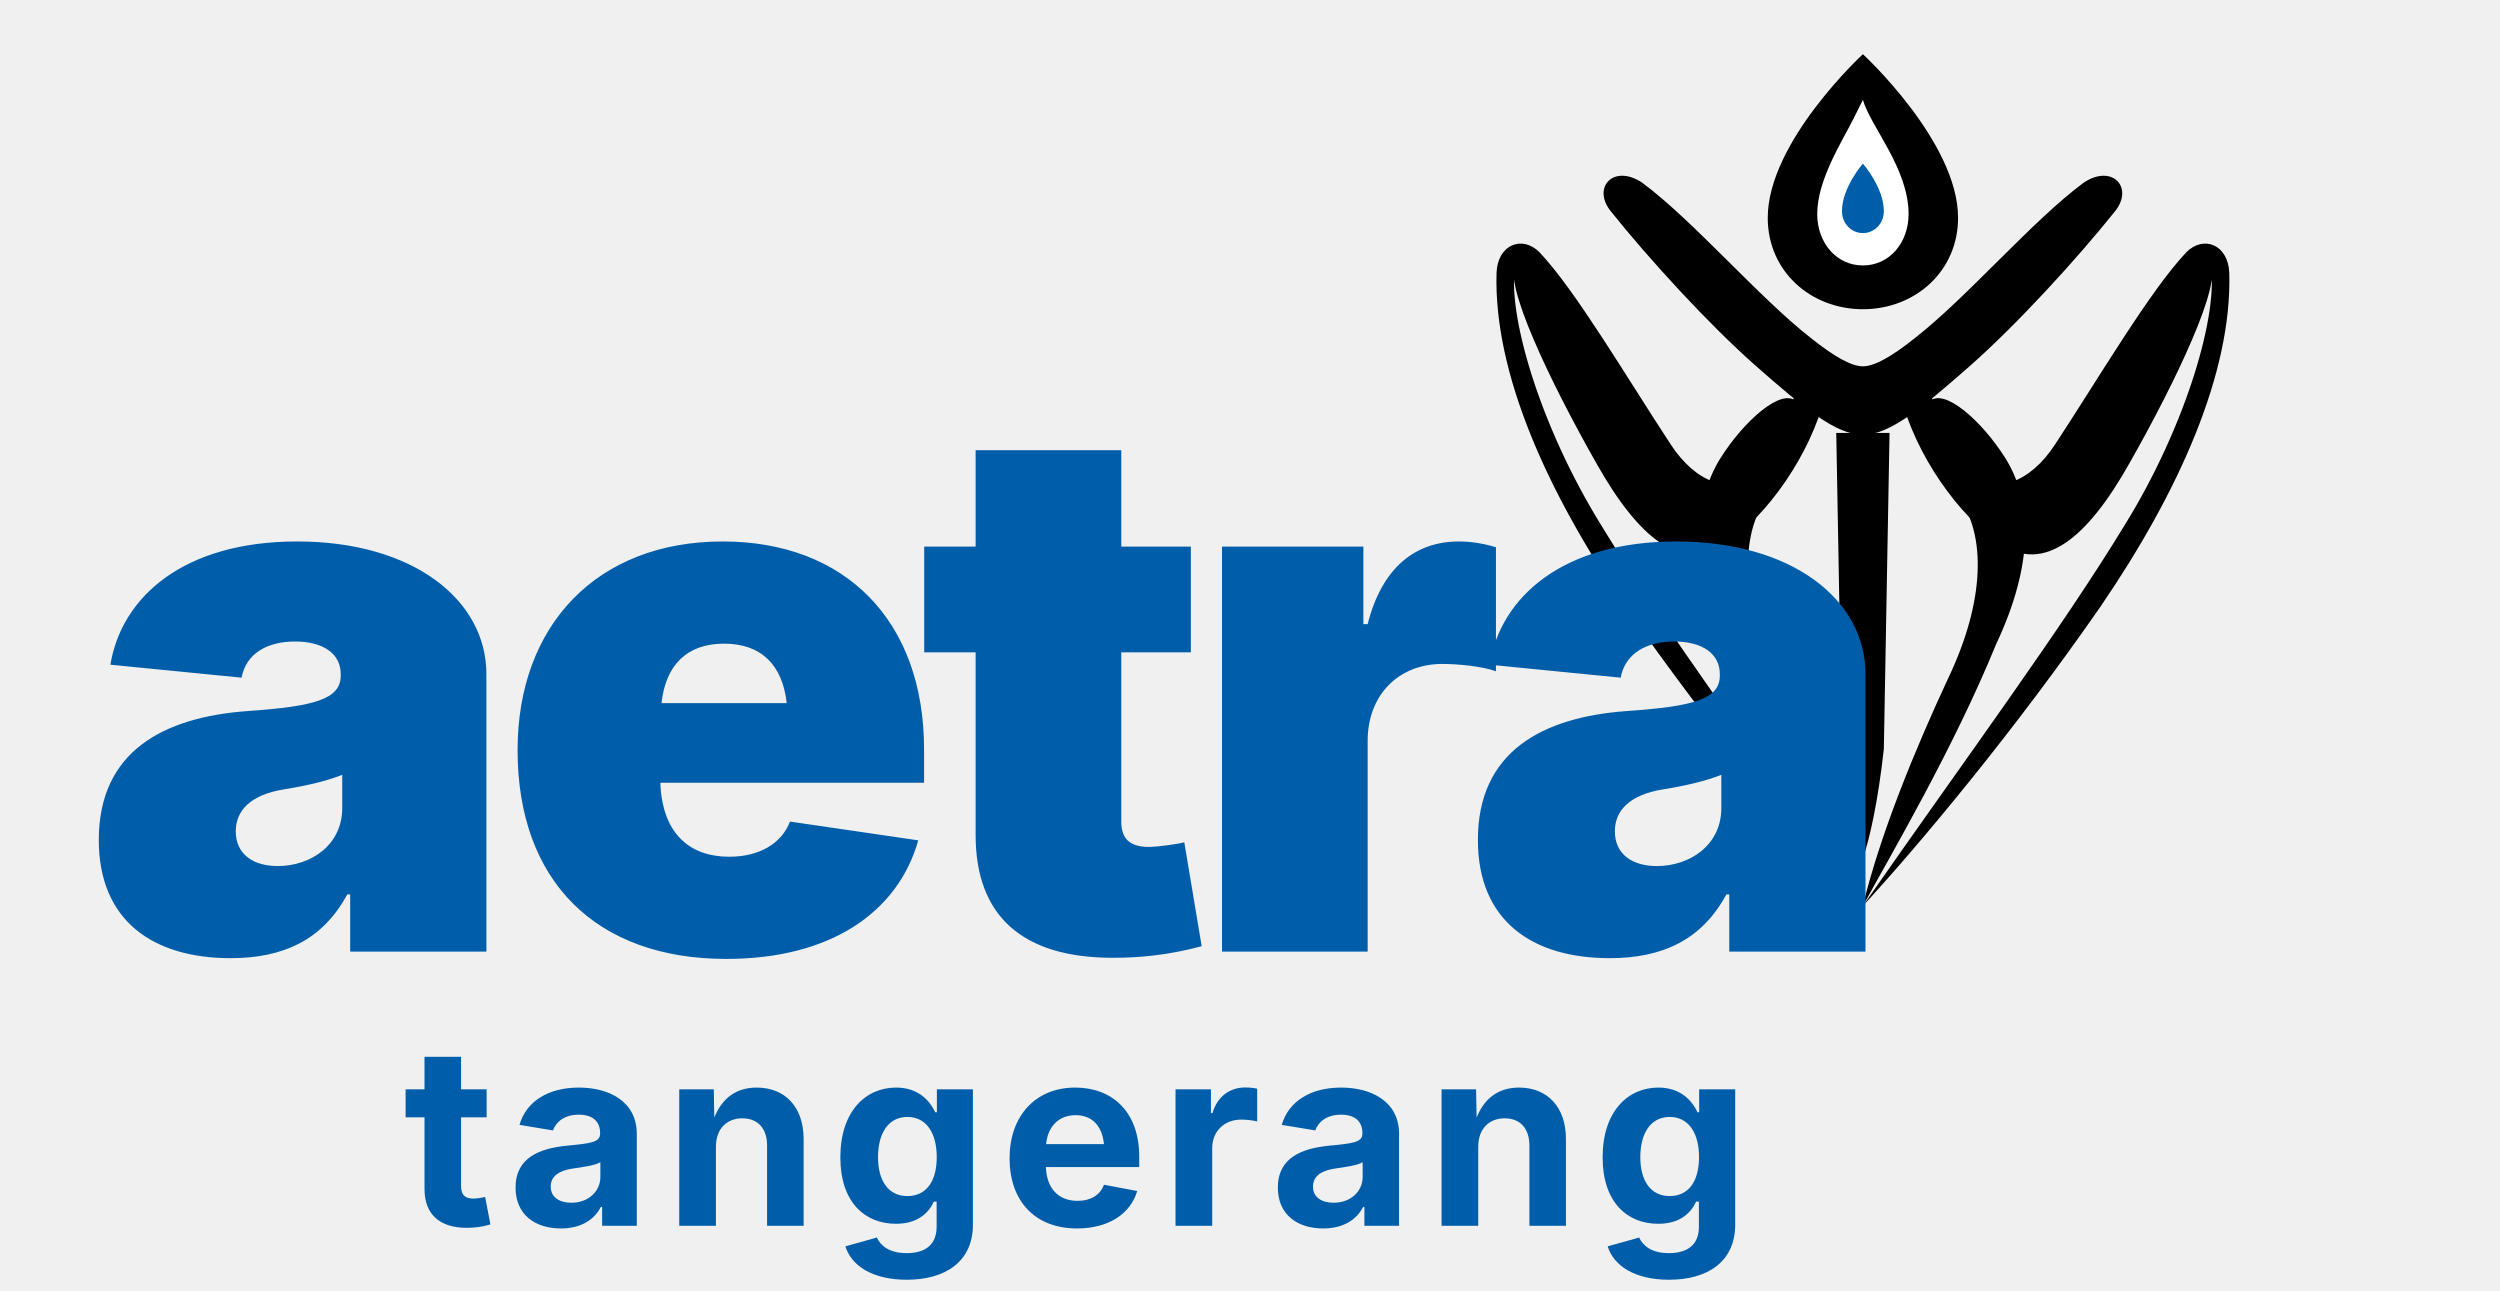
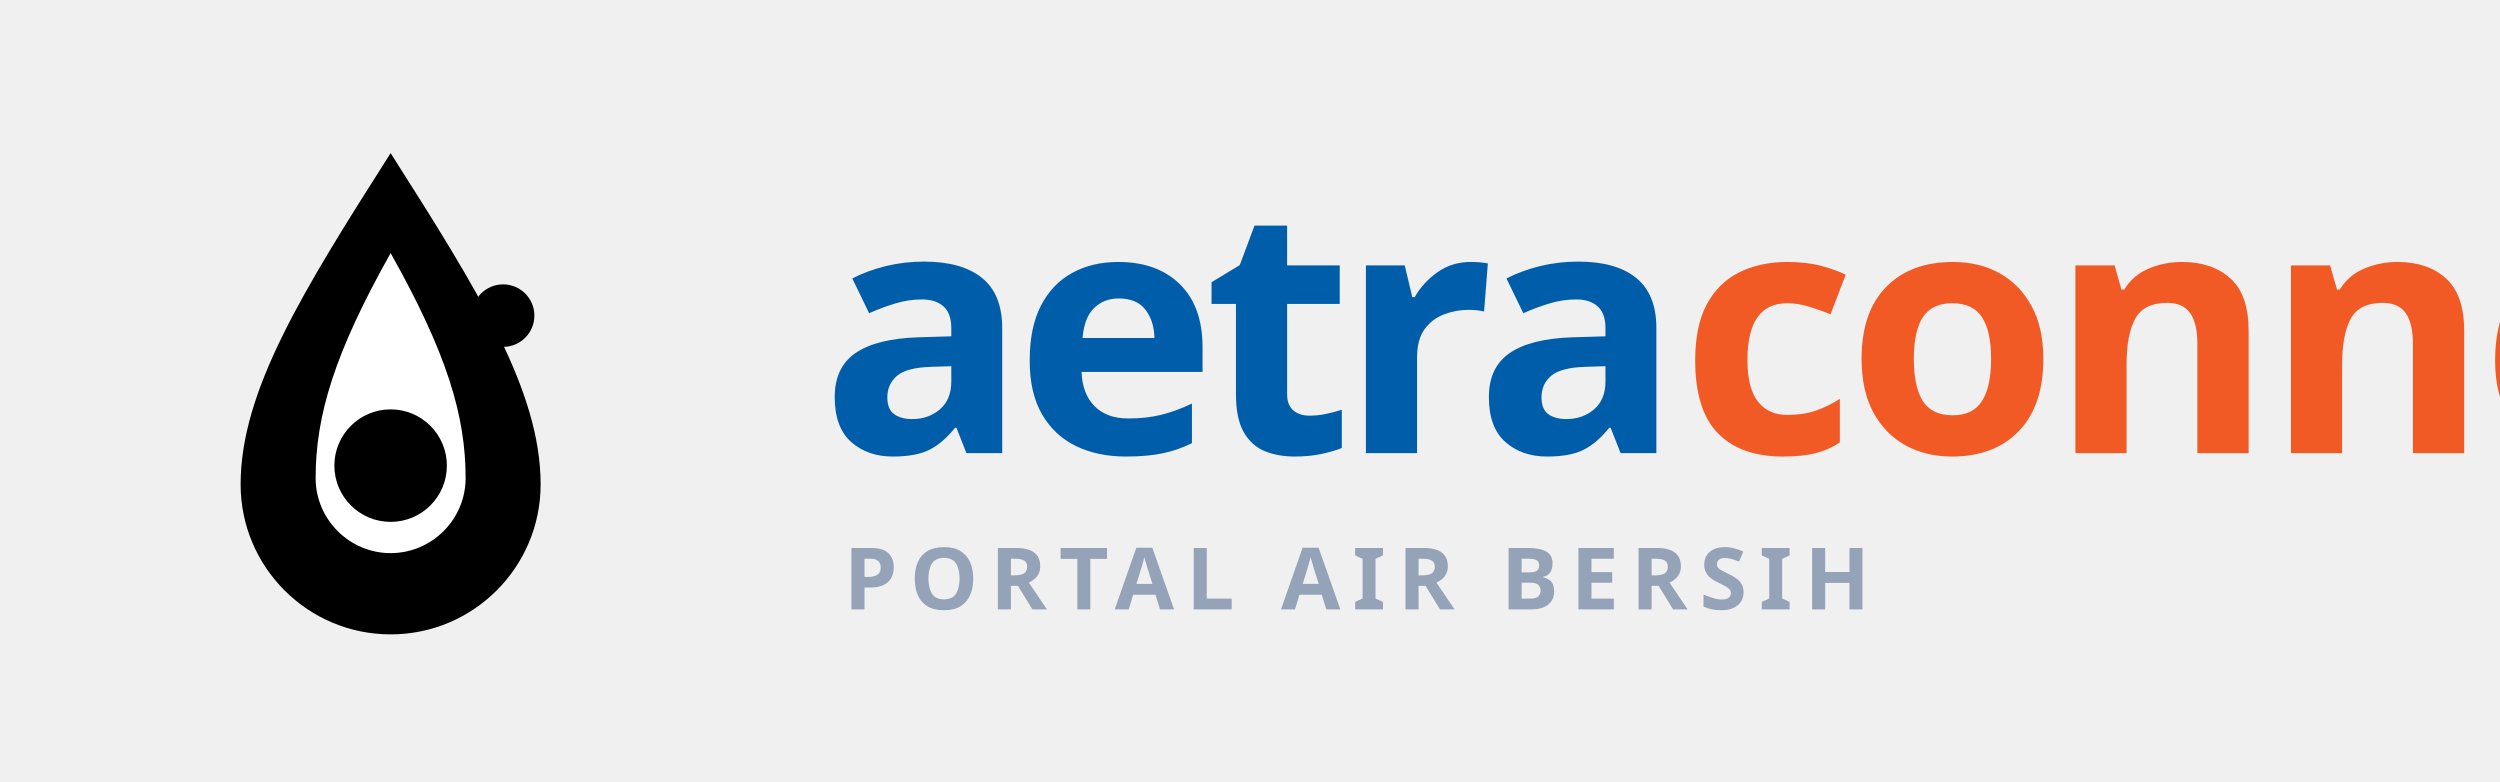
- <svg xmlns="http://www.w3.org/2000/svg" viewBox="0 0 310 160" width="100%" height="100%" fill="none">
+ <svg xmlns="http://www.w3.org/2000/svg" viewBox="0 0 320 100" width="100%" height="100%" fill="none">
  <defs>
-     <linearGradient id="aetraOrangeFile" x1="50" y1="20" x2="50" y2="95" gradientUnits="userSpaceOnUse">
-       <stop offset="0%" stopColor="#F7721A" />
-       <stop offset="55%" stopColor="#F15A24" />
-       <stop offset="100%" stopColor="#DE4B0D" />
+     <linearGradient id="logoBlue" x1="0%" y1="0%" x2="100%" y2="100%">
+       <stop offset="0%" stopColor="#007ACC" />
+       <stop offset="100%" stopColor="#005DAA" />
    </linearGradient>
-     <linearGradient id="aetraBlueFile" x1="50" y1="4" x2="50" y2="88" gradientUnits="userSpaceOnUse">
-       <stop offset="0%" stopColor="#0066B8" />
-       <stop offset="100%" stopColor="#005399" />
+     <linearGradient id="logoOrange" x1="0%" y1="0%" x2="100%" y2="100%">
+       <stop offset="0%" stopColor="#FF7A38" />
+       <stop offset="100%" stopColor="#F15A24" />
    </linearGradient>
  </defs>
-   <g transform="translate(172, 2) scale(1.18)">
-     <path d="M50 4C50 4 60 13.2 60 21.2C60 26.8 55.5 30.8 50 30.8C44.5 30.8 40 26.8 40 21.2C40 13.2 50 4 50 4Z" fill="url(#aetraBlueFile)" />
-     <path d="M50 8.8C50.8 11.6 54.8 16 54.8 20.8C54.8 23.8 52.8 26.2 50 26.2C47.2 26.2 45.2 23.8 45.2 20.8C45.2 17.2 47.8 13.2 49 10.8L50 8.8Z" fill="#FFFFFF" />
-     <path d="M50 15.5C50 15.5 52.2 18 52.2 20.5C52.2 21.8 51.2 22.8 50 22.8C48.8 22.8 47.8 21.8 47.8 20.5C47.8 18 50 15.5 50 15.5Z" fill="#005DAA" />
-     <path d="M50 44C47.2 44 43.8 41.2 38.8 36.8C33.8 32.4 27.5 25.5 23.5 20.5C21.5 18 23.8 15.5 26.8 17.5C32.2 21.5 39 29.5 44.5 33.8C47 35.8 48.8 36.8 50 36.8C51.2 36.8 53 35.8 55.5 33.8C61 29.5 67.8 21.5 73.2 17.5C76.2 15.5 78.5 18 76.5 20.5C72.5 25.5 66.2 32.4 61.2 36.8C56.2 41.2 52.8 44 50 44Z" fill="url(#aetraBlueFile)" />
-     <path d="M47.2 43.8L47.8 77C48.4 82.5 49.3 86.5 50 88.5C50.7 86.5 51.6 82.5 52.2 77L52.8 43.8Z" fill="url(#aetraBlueFile)" />
-     <path d="M50 93.5C44 87 34 75 25 62C16.8 50 11.2 37.5 11.5 27C11.6 24 14.2 23 16 24.8C19.8 28.8 25.2 38 29.8 45C32.4 49 36.2 50.5 38.6 47.8C41 45 42.5 39.8 44 38C45.2 36.5 46.5 37.8 46 40C44.5 46 40 52.5 35.5 55.5C31 58.5 26.5 55 22 47C17 38.2 12.2 28 13.5 26C12.5 31 16 43 22.5 53.5C29.2 64.5 39.2 78 50 93.5Z" fill="url(#aetraOrangeFile)" />
-     <path d="M50 93.5C47 88 40.5 77 36 66C32 57.5 32.2 51 35 46.5C37.5 42.5 41.5 39 43 40.5C44.5 42 43 46.5 40 50.5C37 54.5 37.2 61.5 41 69.5C44.5 77 48.2 86 50 93.5Z" fill="url(#aetraOrangeFile)" />
-     <path d="M50 93.5C56 87 66 75 75 62C83.2 50 88.8 37.5 88.5 27C88.4 24 85.8 23 84 24.8C80.2 28.8 74.8 38 70.2 45C67.6 49 63.8 50.5 61.4 47.8C59 45 57.5 39.8 56 38C54.8 36.5 53.5 37.8 54 40C55.5 46 60 52.5 64.5 55.5C69 58.5 73.5 55 78 47C83 38.2 87.8 28 86.5 26C87.5 31 84 43 77.5 53.5C70.8 64.5 60.8 78 50 93.5Z" fill="url(#aetraOrangeFile)" />
-     <path d="M50 93.5C53 88 59.5 77 64 66C68 57.5 67.8 51 65 46.5C62.5 42.5 58.5 39 57 40.5C55.5 42 57 46.5 60 50.5C63 54.5 62.8 61.5 59 69.5C55.5 77 51.8 86 50 93.5Z" fill="url(#aetraOrangeFile)" />
+   <g transform="translate(10, 10) scale(0.8)">
+     <path d="M50 12C36 34 26 50 26 65C26 78.25 36.75 89 50 89C63.25 89 74 78.25 74 65C74 50 64 34 50 12Z" fill="url(#logoBlue)" />
+     <path d="M50 28C41 44 38 54 38 64C38 70.6 43.4 76 50 76C56.6 76 62 70.6 62 64C62 54 59 44 50 28Z" fill="#FFFFFF" />
+     <circle cx="50" cy="62" r="9" fill="url(#logoOrange)" />
+     <circle cx="68" cy="38" r="5" fill="url(#logoOrange)" />
  </g>
-   <text x="10" y="118" fill="#005DAA" font-size="92" font-weight="900" font-family="'Nunito', 'Arial Rounded MT Bold', 'VAG Rounded', -apple-system, sans-serif" letter-spacing="-0.038em">
+   <text x="105" y="58" fill="#005DAA" font-size="44" font-weight="900" font-family="'Nunito', 'Plus Jakarta Sans', sans-serif" letter-spacing="-0.04em">
    aetra
  </text>
-   <text x="50" y="152" fill="#005DAA" font-size="31" font-weight="700" font-family="'Nunito', 'Plus Jakarta Sans', -apple-system, sans-serif" letter-spacing="0.045em">
-     tangerang
+   <text x="215" y="58" fill="#F15A24" font-size="44" font-weight="900" font-family="'Plus Jakarta Sans', sans-serif" letter-spacing="-0.03em">
+     connect
+   </text>
+   <text x="108" y="78" fill="#94A3B8" font-size="11" font-weight="700" font-family="'Plus Jakarta Sans', sans-serif" letter-spacing="0.14em">
+     PORTAL AIR BERSIH
  </text>
</svg>
